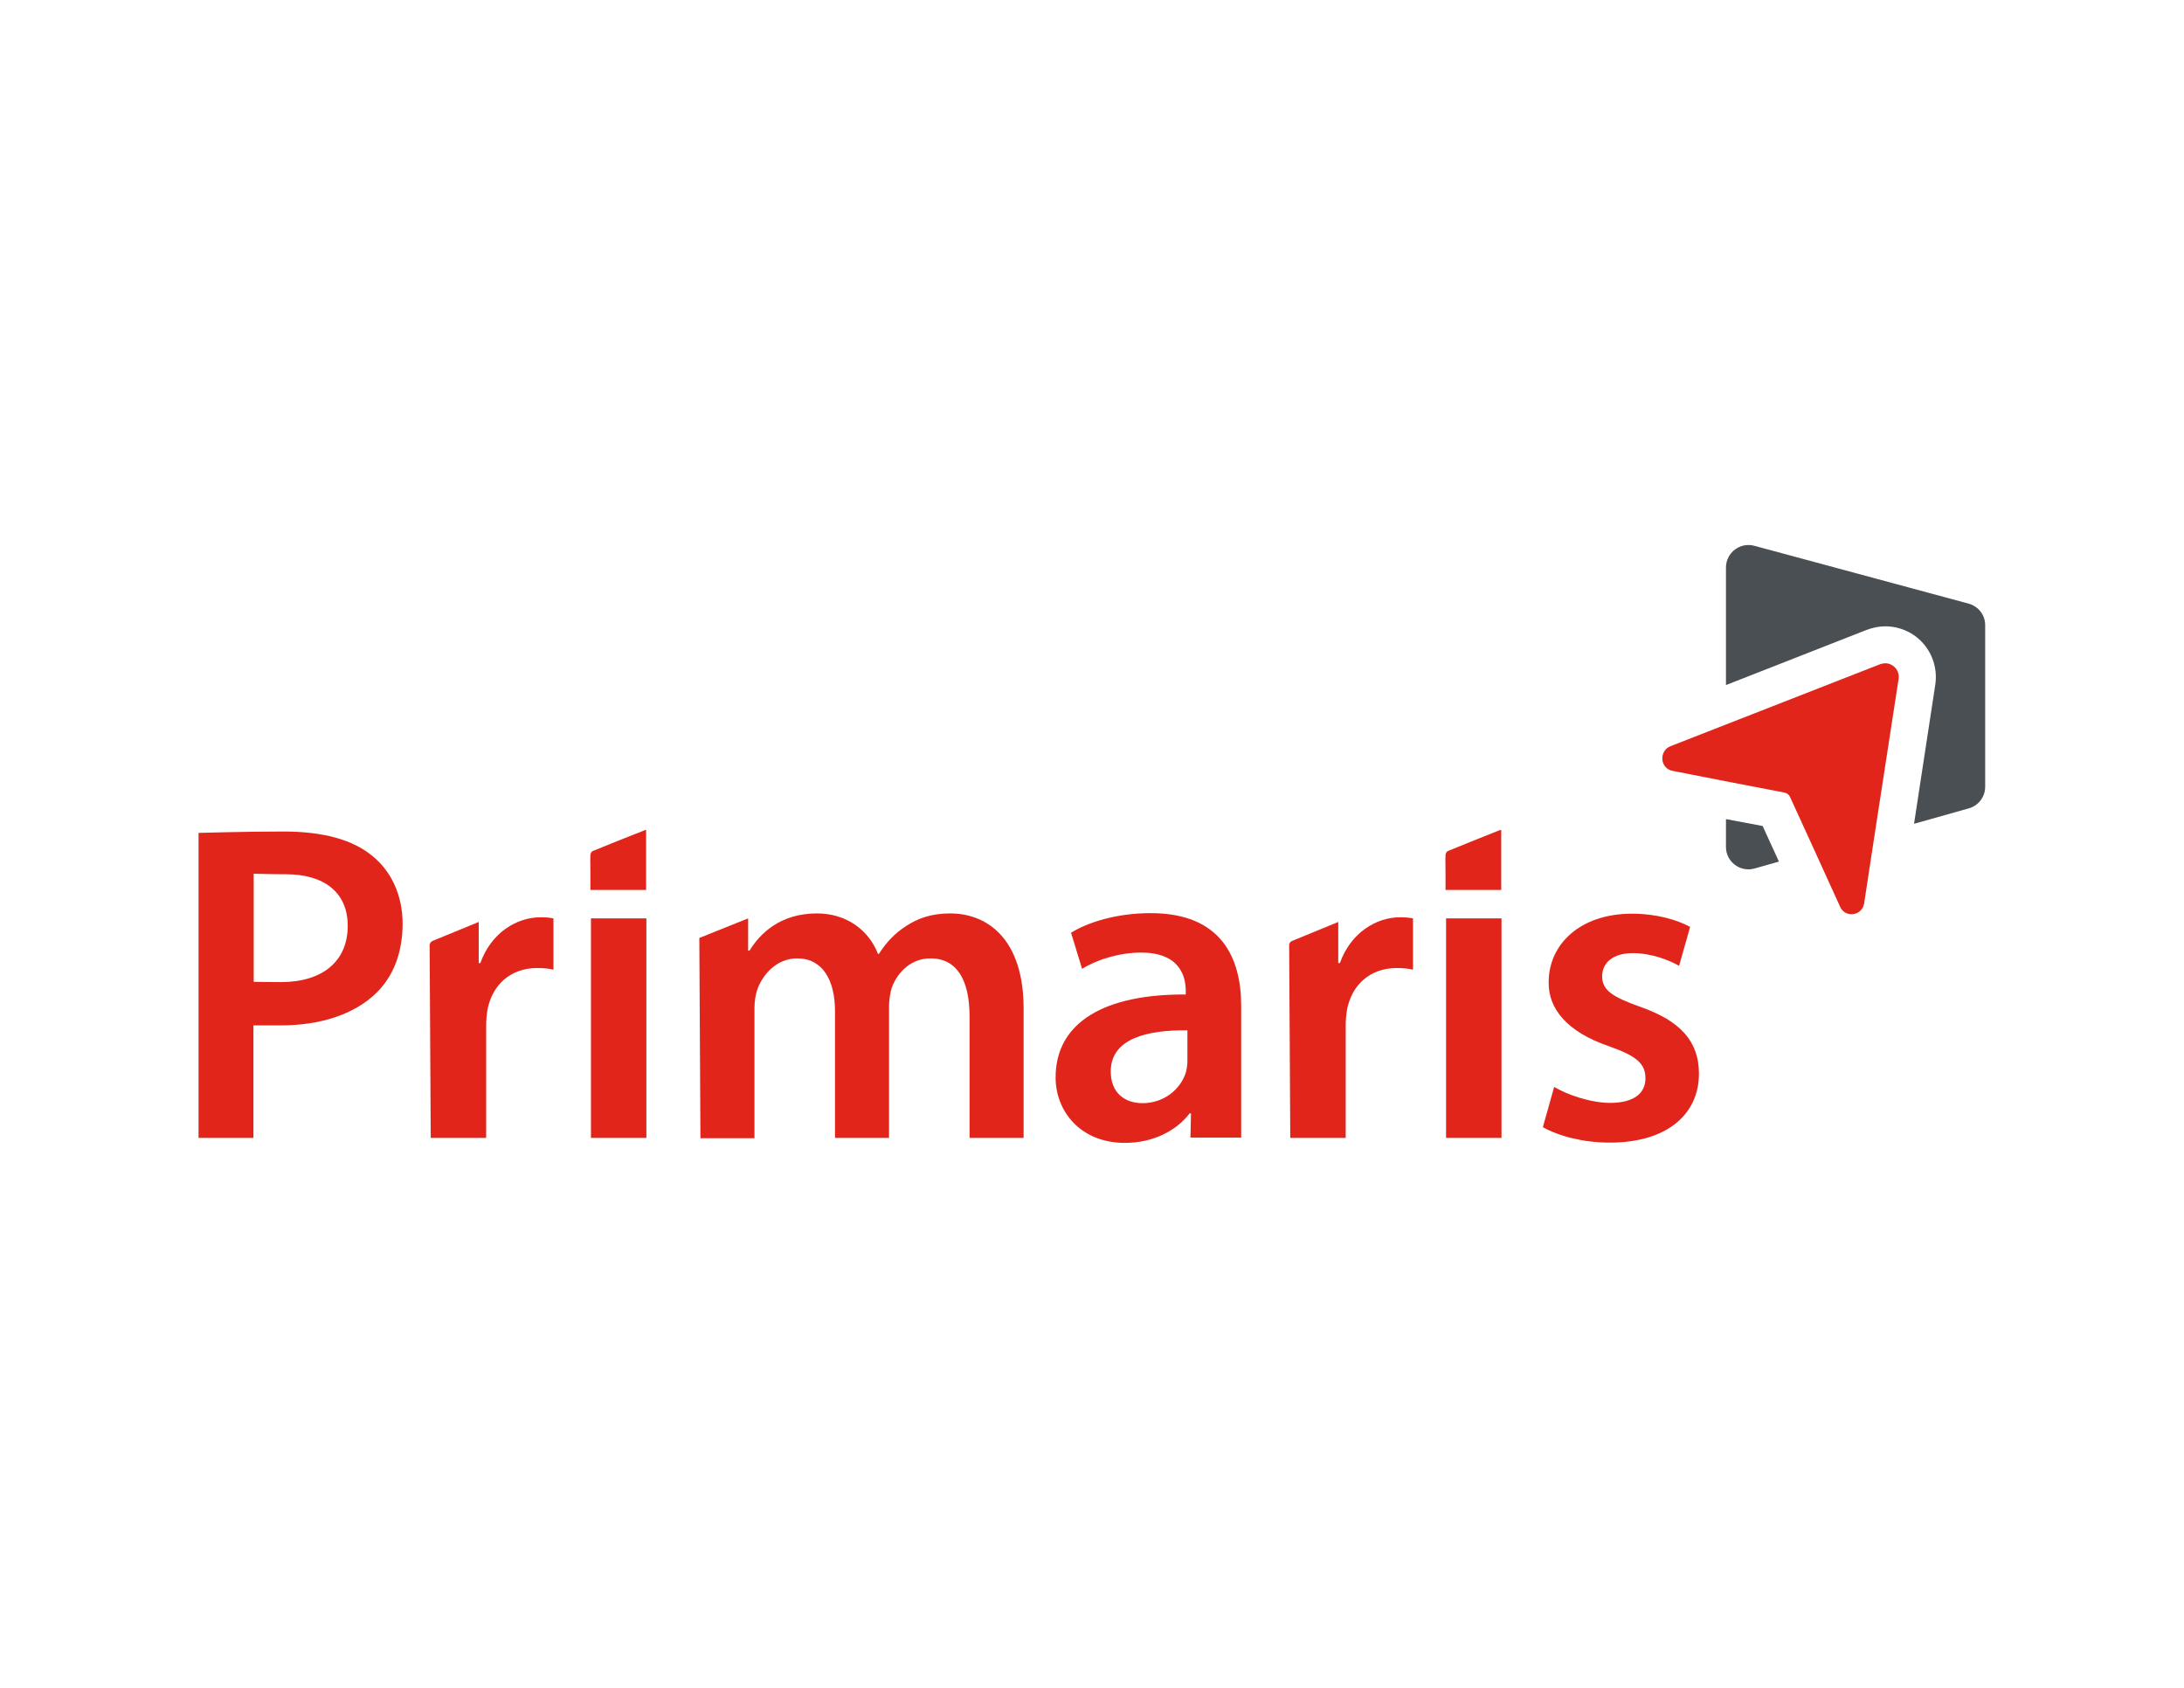
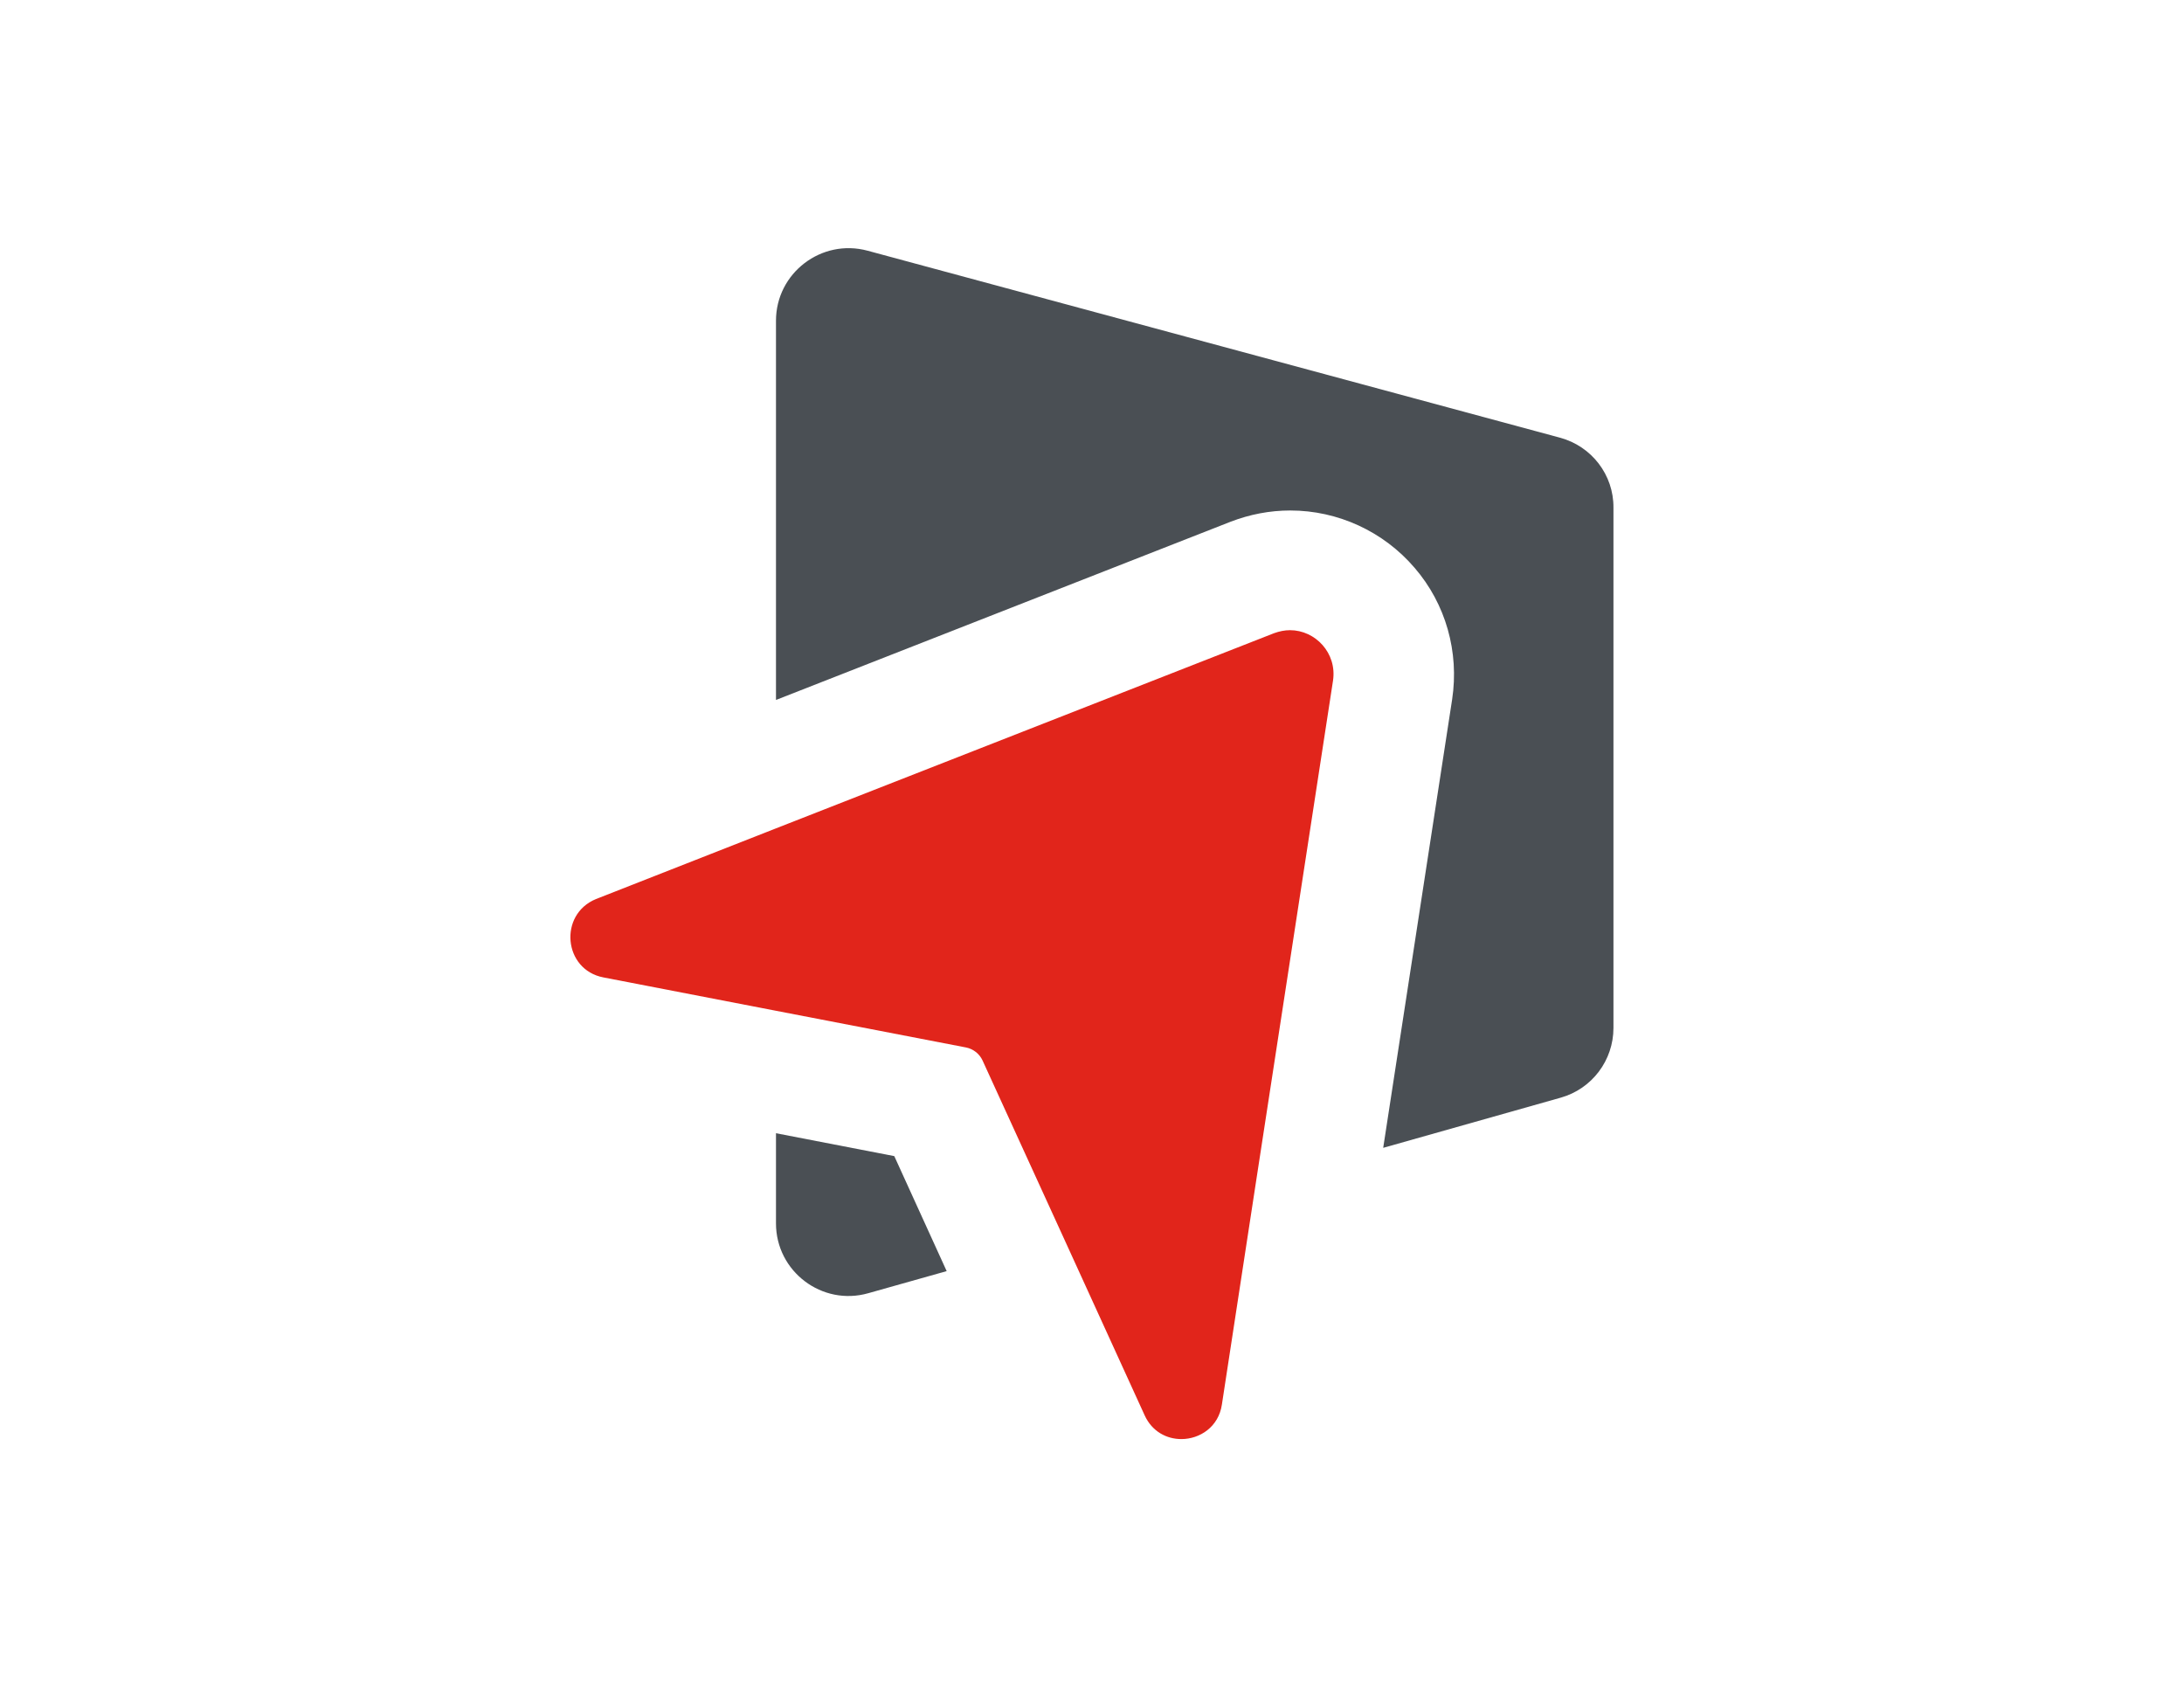
<svg xmlns="http://www.w3.org/2000/svg" version="1.1" id="Artwork" x="0px" y="0px" viewBox="0 0 792 612" style="enable-background:new 0 0 792 612;" xml:space="preserve">
  <style type="text/css">
- 	.st0{fill:#E1251B;}
- 	.st1{fill:#4A4F54;}
+ 	.st0{fill:#4A4F54;}
+ 	.st1{fill:#E1251B;}
</style>
  <g>
-     <g>
-       <path class="st0" d="M544.4,301c0,7.2,0,14.4,0,21.7c-6.7,0-13.3,0-20.2,0c0-2.3,0-4.6,0-6.8c0-2-0.1-3.9,0-5.9    c0-0.5,0.4-1.2,0.8-1.4c6.3-2.6,12.6-5.1,18.9-7.6C544.1,300.9,544.2,300.9,544.4,301z" />
-       <path class="st0" d="M234.3,301c0,7.2,0,14.4,0,21.7c-6.7,0-13.3,0-20.2,0c0-2.3,0-4.6,0-6.8c0-2-0.1-3.9,0-5.9    c0-0.5,0.4-1.2,0.8-1.4c6.3-2.6,12.6-5.1,19-7.6C234,300.9,234.2,300.9,234.3,301z" />
-       <path class="st0" d="M72,302c0,0,17.3-0.5,30.8-0.5c14.7,0,25.4,3.1,32.4,9c6.6,5.4,10.8,14,10.8,24.4c0,10.4-3.3,19-9.4,25    c-8.1,8-20.6,11.9-34.8,11.9c-3.8,0-9.9,0-9.9,0v40.8H72V302z M92,356c0,0,5.8,0.1,9.9,0.1c15,0,24.2-7.5,24.2-20.4    c0-12.1-8.5-18.7-22.4-18.7c-5.5,0-11.7-0.2-11.7-0.2V356z" />
-       <path class="st0" d="M468.5,341.2l16.8-6.9l0,14.9h0.6c3.9-11,13.2-16.6,21.8-16.6c2,0,3.1,0.1,4.7,0.4v18.6    c-1.7-0.4-3.5-0.6-5.9-0.6c-9.6,0-16.2,6-18,15c-0.3,1.7-0.5,3.8-0.5,6v40.6h-20.1l-0.4-69.7C467.4,342.2,467.8,341.5,468.5,341.2    z" />
-       <path class="st0" d="M156.8,341.2l16.8-6.9l0,14.9h0.6c3.9-11,13.2-16.6,21.8-16.6c2,0,3.1,0.1,4.7,0.4v18.6    c-1.7-0.4-3.5-0.6-5.9-0.6c-9.6,0-16.2,6-18,15c-0.3,1.7-0.5,3.8-0.5,6v40.6h-20.1l-0.4-69.7C155.7,342.2,156.2,341.5,156.8,341.2    z" />
-       <path class="st0" d="M214.3,412.6V333h20.1v79.6H214.3z" />
-       <path class="st0" d="M253.6,340.1l17.7-7.1l0,11.7h0.5c3.8-6.2,11.1-13.5,24.5-13.5c10.5,0,18.7,5.9,22.1,14.7h0.3    c2.8-4.4,6.1-7.7,9.7-10c4.5-3,9.5-4.7,16.2-4.7c13.2,0,26.6,9,26.6,34.5v46.9h-19.6v-44c0-13.3-4.6-21.1-14.2-21.1    c-6.9,0-11.9,4.9-14,10.6c-0.6,1.9-1,4.5-1,6.7v47.8h-19.6v-46c0-11.2-4.5-19.1-13.7-19.1c-7.5,0-12.6,5.9-14.5,11.4    c-0.7,2-1,4.4-1,6.7v47.1h-19.6L253.6,340.1z" />
-       <path class="st0" d="M431.7,412.6l0.2-8.9h-0.5c-4.8,6.3-13.2,10.7-23.5,10.7c-16.1,0-25.1-11.5-25.1-23.7    c0-20.1,17.9-30.3,47.2-30.1v-1.3c0-5.2-2.1-13.9-16.2-13.9c-7.8,0-16,2.5-21.4,5.9l-4-13.1c6-3.7,16.3-7.1,28.9-7.1    c25.5,0,32.8,16.1,32.8,33.6l0,47.8H431.7z M430.6,373.6c-14.2-0.2-27.8,2.8-27.8,14.9c0,7.8,5.1,11.5,11.5,11.5    c8,0,13.8-5.2,15.7-11c0.4-1.4,0.6-3,0.6-4.4V373.6z" />
-       <path class="st0" d="M524.4,412.6V333h20.1v79.6H524.4z" />
-       <path class="st0" d="M563.6,394.1c4.4,2.7,13.1,5.8,20.3,5.8c8.9,0,12.8-3.7,12.8-8.9c0-5.4-3.3-8.1-13.1-11.6    c-15.6-5.3-22.1-13.8-22-23.2c0-14,11.6-24.9,30.2-24.9c8.8,0,16.4,2.2,21.1,4.8l-4,14.1c-3.3-1.9-9.8-4.6-16.8-4.6    c-7.2,0-11.1,3.5-11.1,8.4c0,5.1,3.8,7.5,13.9,11.1c14.5,5.1,21.2,12.5,21.2,24.2c0,14.5-11.3,25-32.3,25    c-9.6,0-18.4-2.3-24.3-5.6L563.6,394.1z" />
-     </g>
-     <path class="st1" d="M625.9,297v10.1c0,5.4,5.2,9.3,10.4,7.8l8.8-2.5l-5.9-12.9L625.9,297z" />
-     <path class="st1" d="M714,218.9l-77.8-21c-5.2-1.4-10.3,2.5-10.3,7.9v42.6l51-20c2.2-0.8,4.4-1.3,6.7-1.3c5.4,0,10.5,2.3,14,6.4   c3.5,4.1,5,9.5,4.2,14.8l-7.7,50.4l19.9-5.6c3.5-1,5.9-4.2,5.9-7.8v-58.4C720,223.1,717.5,219.9,714,218.9z" />
-     <path class="st0" d="M606.5,279.5l19.4,3.8l21.3,4.1c0.8,0.2,1.5,0.7,1.9,1.5l9.1,19.9l9.1,20c0.8,1.8,2.5,2.7,4.1,2.7   c2.1,0,4.2-1.4,4.6-3.9l3.8-24.9l8.7-56.5c0.5-3.1-2-5.7-4.8-5.7c0,0,0,0,0,0c-0.6,0-1.2,0.1-1.8,0.3l-56,21.9l-20.2,7.9   C601.5,272.4,602,278.6,606.5,279.5z" />
+     <path class="st0" d="M281.4,410.9v32.7c0,17.4,16.7,30.1,33.5,25.3l28.4-8l-19-41.7L281.4,410.9z" />
+     <path class="st0" d="M565.7,158.7L314.6,90.9c-16.7-4.5-33.2,8.1-33.2,25.4v137.5l164.8-64.6c7-2.7,14.3-4.1,21.7-4.1   c17.3,0,33.8,7.6,45.1,20.8c11.3,13.1,16.2,30.5,13.6,47.7l-25,162.6l64.4-18.2c11.3-3.2,19.1-13.5,19.1-25.3V184.1   C585.2,172.2,577.2,161.8,565.7,158.7z" />
+     <path class="st1" d="M218.8,354.4l62.6,12.1l68.9,13.3c2.6,0.5,4.9,2.3,6,4.7l29.4,64.3l29.4,64.4c2.7,5.9,8,8.6,13.3,8.6   c6.7,0,13.5-4.4,14.7-12.5l12.3-80.3l28-182.2c1.5-10-6.4-18.3-15.6-18.3c0,0,0,0,0,0c-1.9,0-3.9,0.4-5.8,1.1l-180.7,70.8   l-65.2,25.6C202.5,331.6,204.3,351.6,218.8,354.4z" />
  </g>
</svg>
